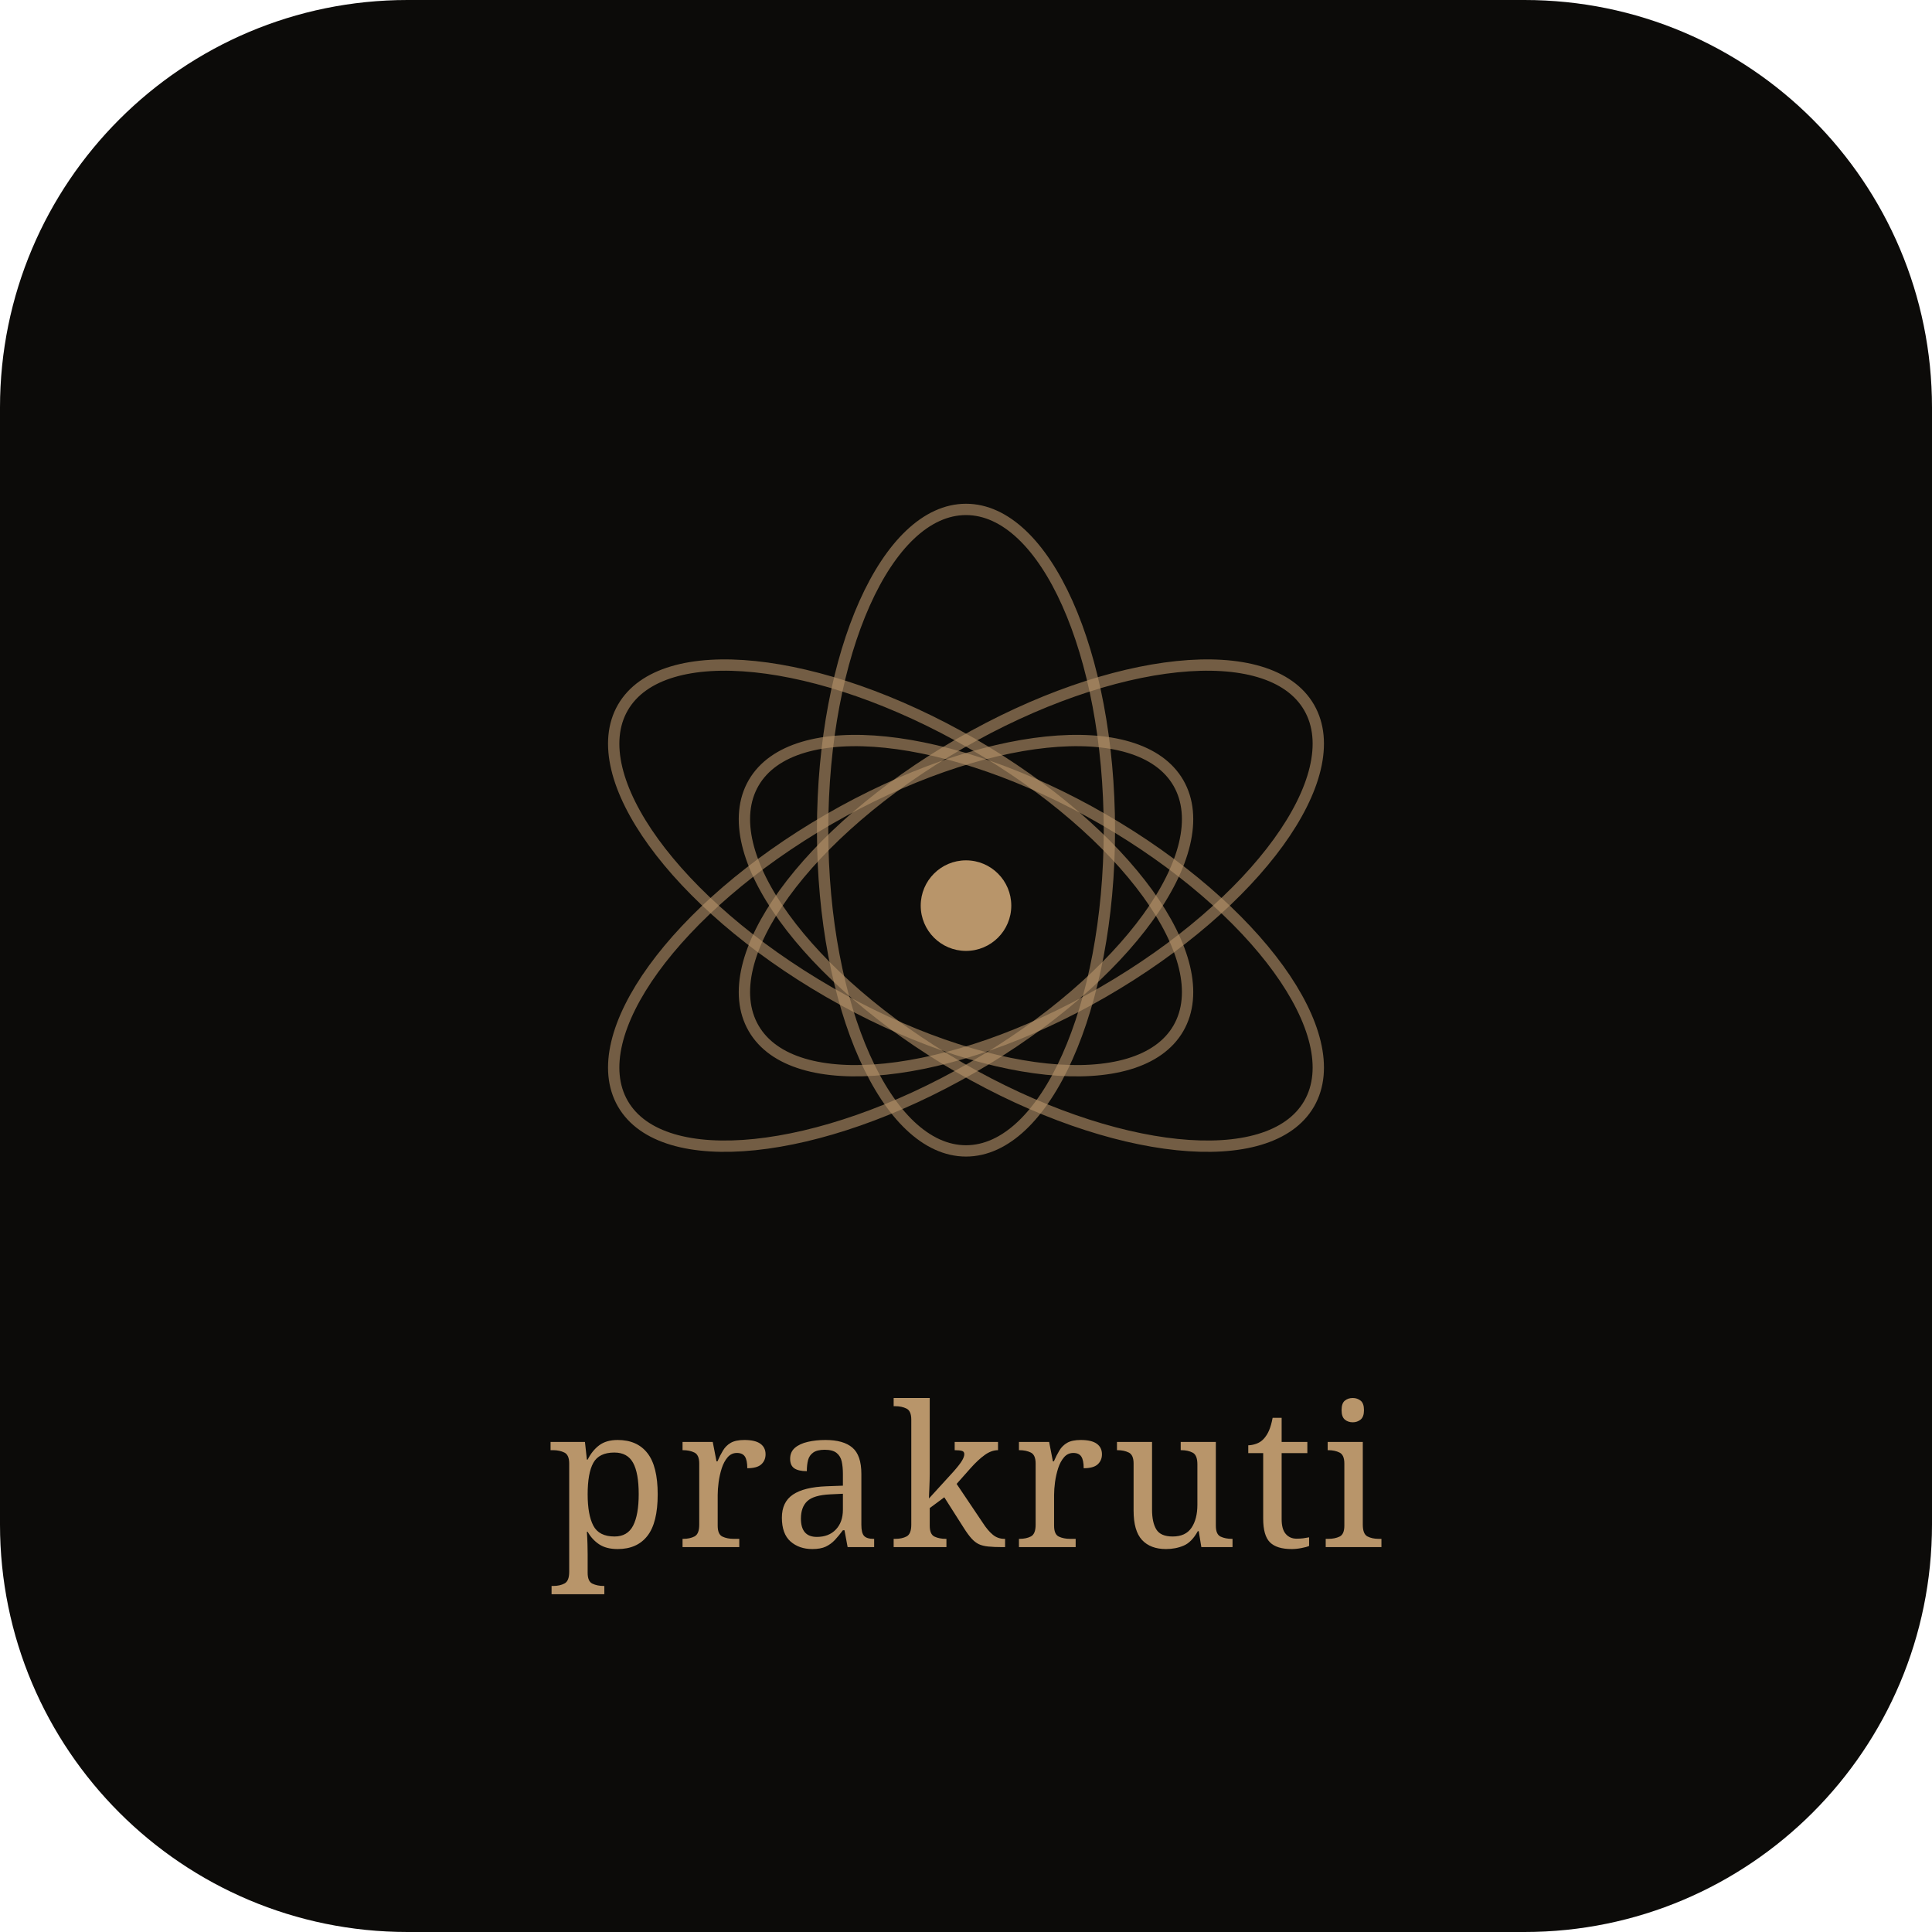
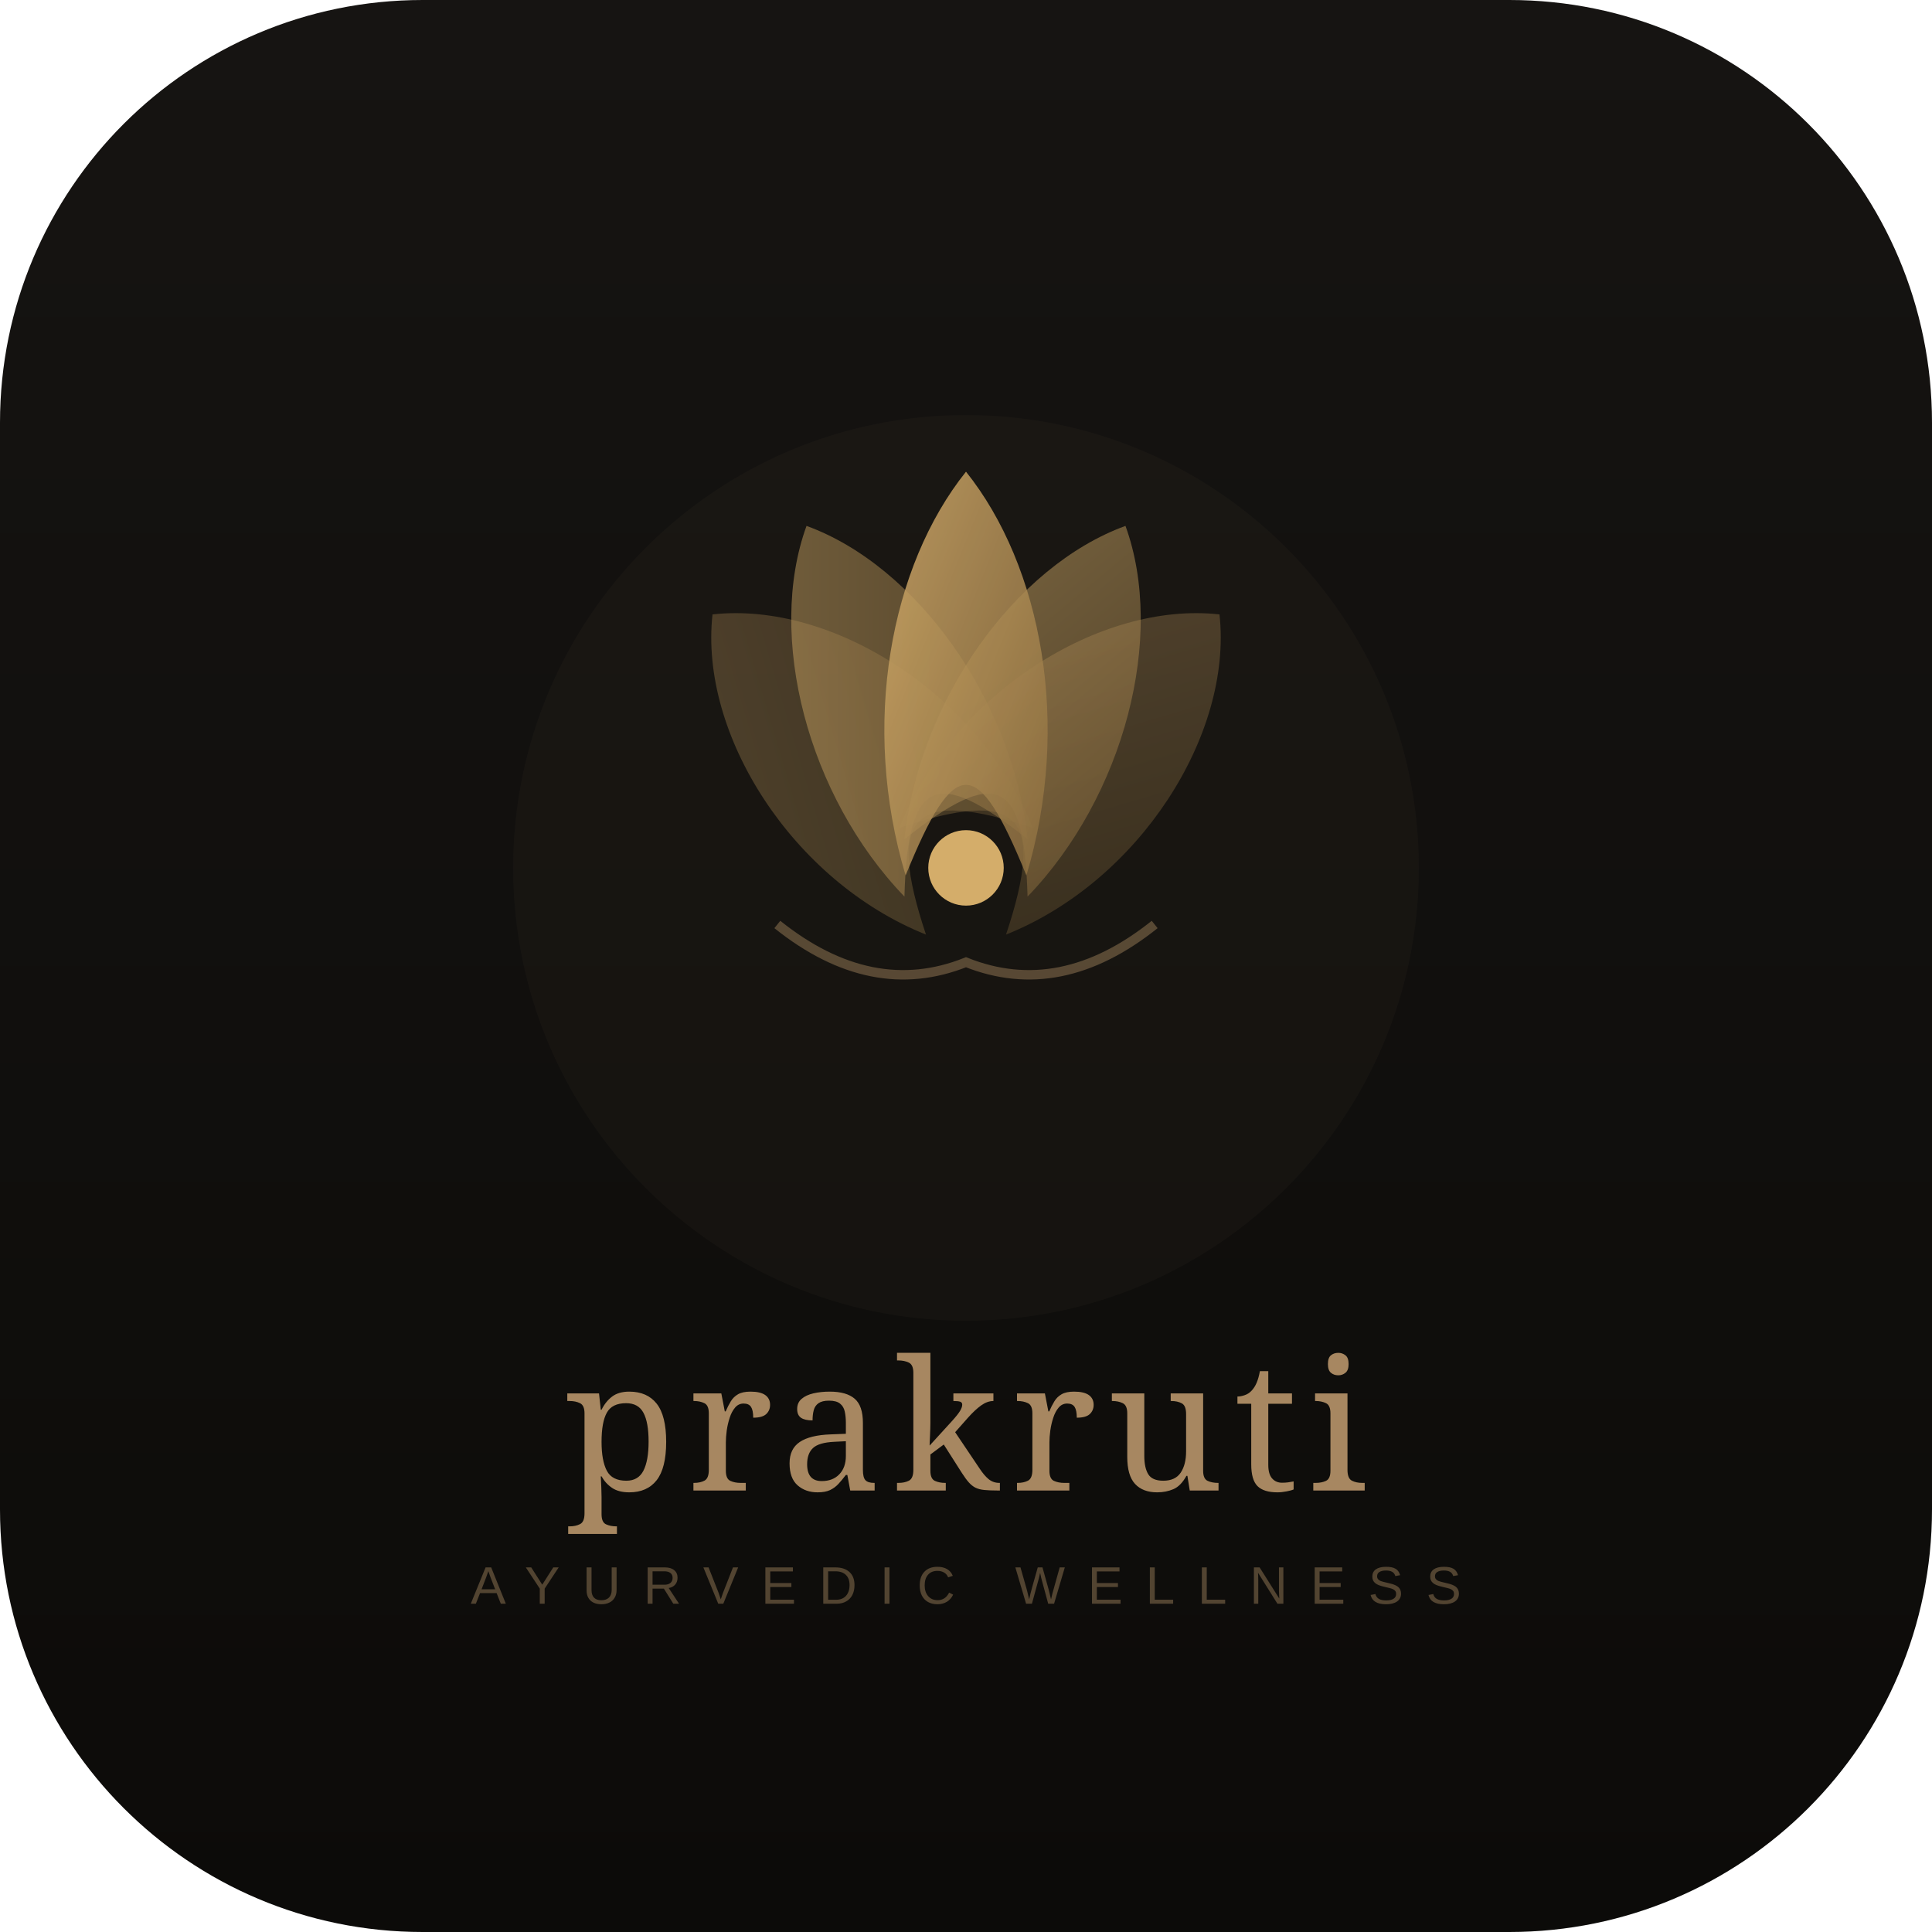
<svg xmlns="http://www.w3.org/2000/svg" viewBox="0 0 512 512">
-   <rect width="512" height="512" rx="108" fill="#0C0B09" />
-   <g transform="translate(256,240)">
-     <ellipse cx="0" cy="-20" rx="38" ry="85" fill="none" stroke="#B8956A" stroke-width="3" opacity="0.6" />
-     <ellipse cx="0" cy="-20" rx="38" ry="85" fill="none" stroke="#B8956A" stroke-width="3" opacity="0.6" transform="rotate(60)" />
-     <ellipse cx="0" cy="-20" rx="38" ry="85" fill="none" stroke="#B8956A" stroke-width="3" opacity="0.6" transform="rotate(-60)" />
-     <ellipse cx="0" cy="-20" rx="38" ry="85" fill="none" stroke="#B8956A" stroke-width="3" opacity="0.6" transform="rotate(120)" />
-     <ellipse cx="0" cy="-20" rx="38" ry="85" fill="none" stroke="#B8956A" stroke-width="3" opacity="0.6" transform="rotate(-120)" />
-     <circle cx="0" cy="0" r="12" fill="#B8956A" />
+   <defs>
+     <linearGradient id="g1" x1="0" y1="0" x2="0" y2="1">
+       <stop offset="0%" stop-color="#161412" />
+       <stop offset="100%" stop-color="#0C0B09" />
+     </linearGradient>
+     <linearGradient id="g2" x1="0" y1="0" x2="1" y2="1">
+       <stop offset="0%" stop-color="#D4AD6A" />
+       <stop offset="100%" stop-color="#8B6D3F" />
+     </linearGradient>
+   </defs>
+   <rect width="512" height="512" rx="112" fill="url(#g1)" />
+   <circle cx="256" cy="230" r="120" fill="#B8956A" opacity="0.04" />
+   <g transform="translate(256,230)">
+     <path d="M0,-95 C-25,-75 -35,-30 -20,5 C-5,-25 5,-25 20,5 C35,-30 25,-75 0,-95Z" fill="url(#g2)" opacity="0.3" transform="rotate(-45)" />
+     <path d="M0,-95 C-25,-75 -35,-30 -20,5 C-5,-25 5,-25 20,5 C35,-30 25,-75 0,-95Z" fill="url(#g2)" opacity="0.3" transform="rotate(45)" />
+     <path d="M0,-100 C-22,-78 -30,-35 -18,0 C-4,-28 4,-28 18,0 C30,-35 22,-78 0,-100Z" fill="url(#g2)" opacity="0.5" transform="rotate(-25)" />
+     <path d="M0,-100 C-22,-78 -30,-35 -18,0 C-4,-28 4,-28 18,0 C30,-35 22,-78 0,-100Z" fill="url(#g2)" opacity="0.5" transform="rotate(25)" />
+     <path d="M0,-105 C-20,-80 -28,-38 -16,2 C-3,-30 3,-30 16,2 C28,-38 20,-80 0,-105Z" fill="url(#g2)" opacity="0.85" />
+     <circle cx="0" cy="0" r="10" fill="#D4AD6A" />
+     <path d="M-50,15 Q-25,35 0,25 Q25,35 50,15" fill="none" stroke="#B8956A" stroke-width="2.5" opacity="0.4" />
  </g>
-   <text x="256" y="410" text-anchor="middle" fill="#B8956A" font-family="serif" font-size="52" font-weight="400" letter-spacing="2">prakruti</text>
+   <text x="256" y="395" text-anchor="middle" fill="#B8956A" font-family="Georgia,serif" font-size="48" letter-spacing="3" opacity="0.9">prakruti</text>
+   <text x="256" y="425" text-anchor="middle" fill="#B8956A" font-family="Arial,sans-serif" font-size="14" letter-spacing="6" opacity="0.4">AYURVEDIC WELLNESS</text>
</svg>
